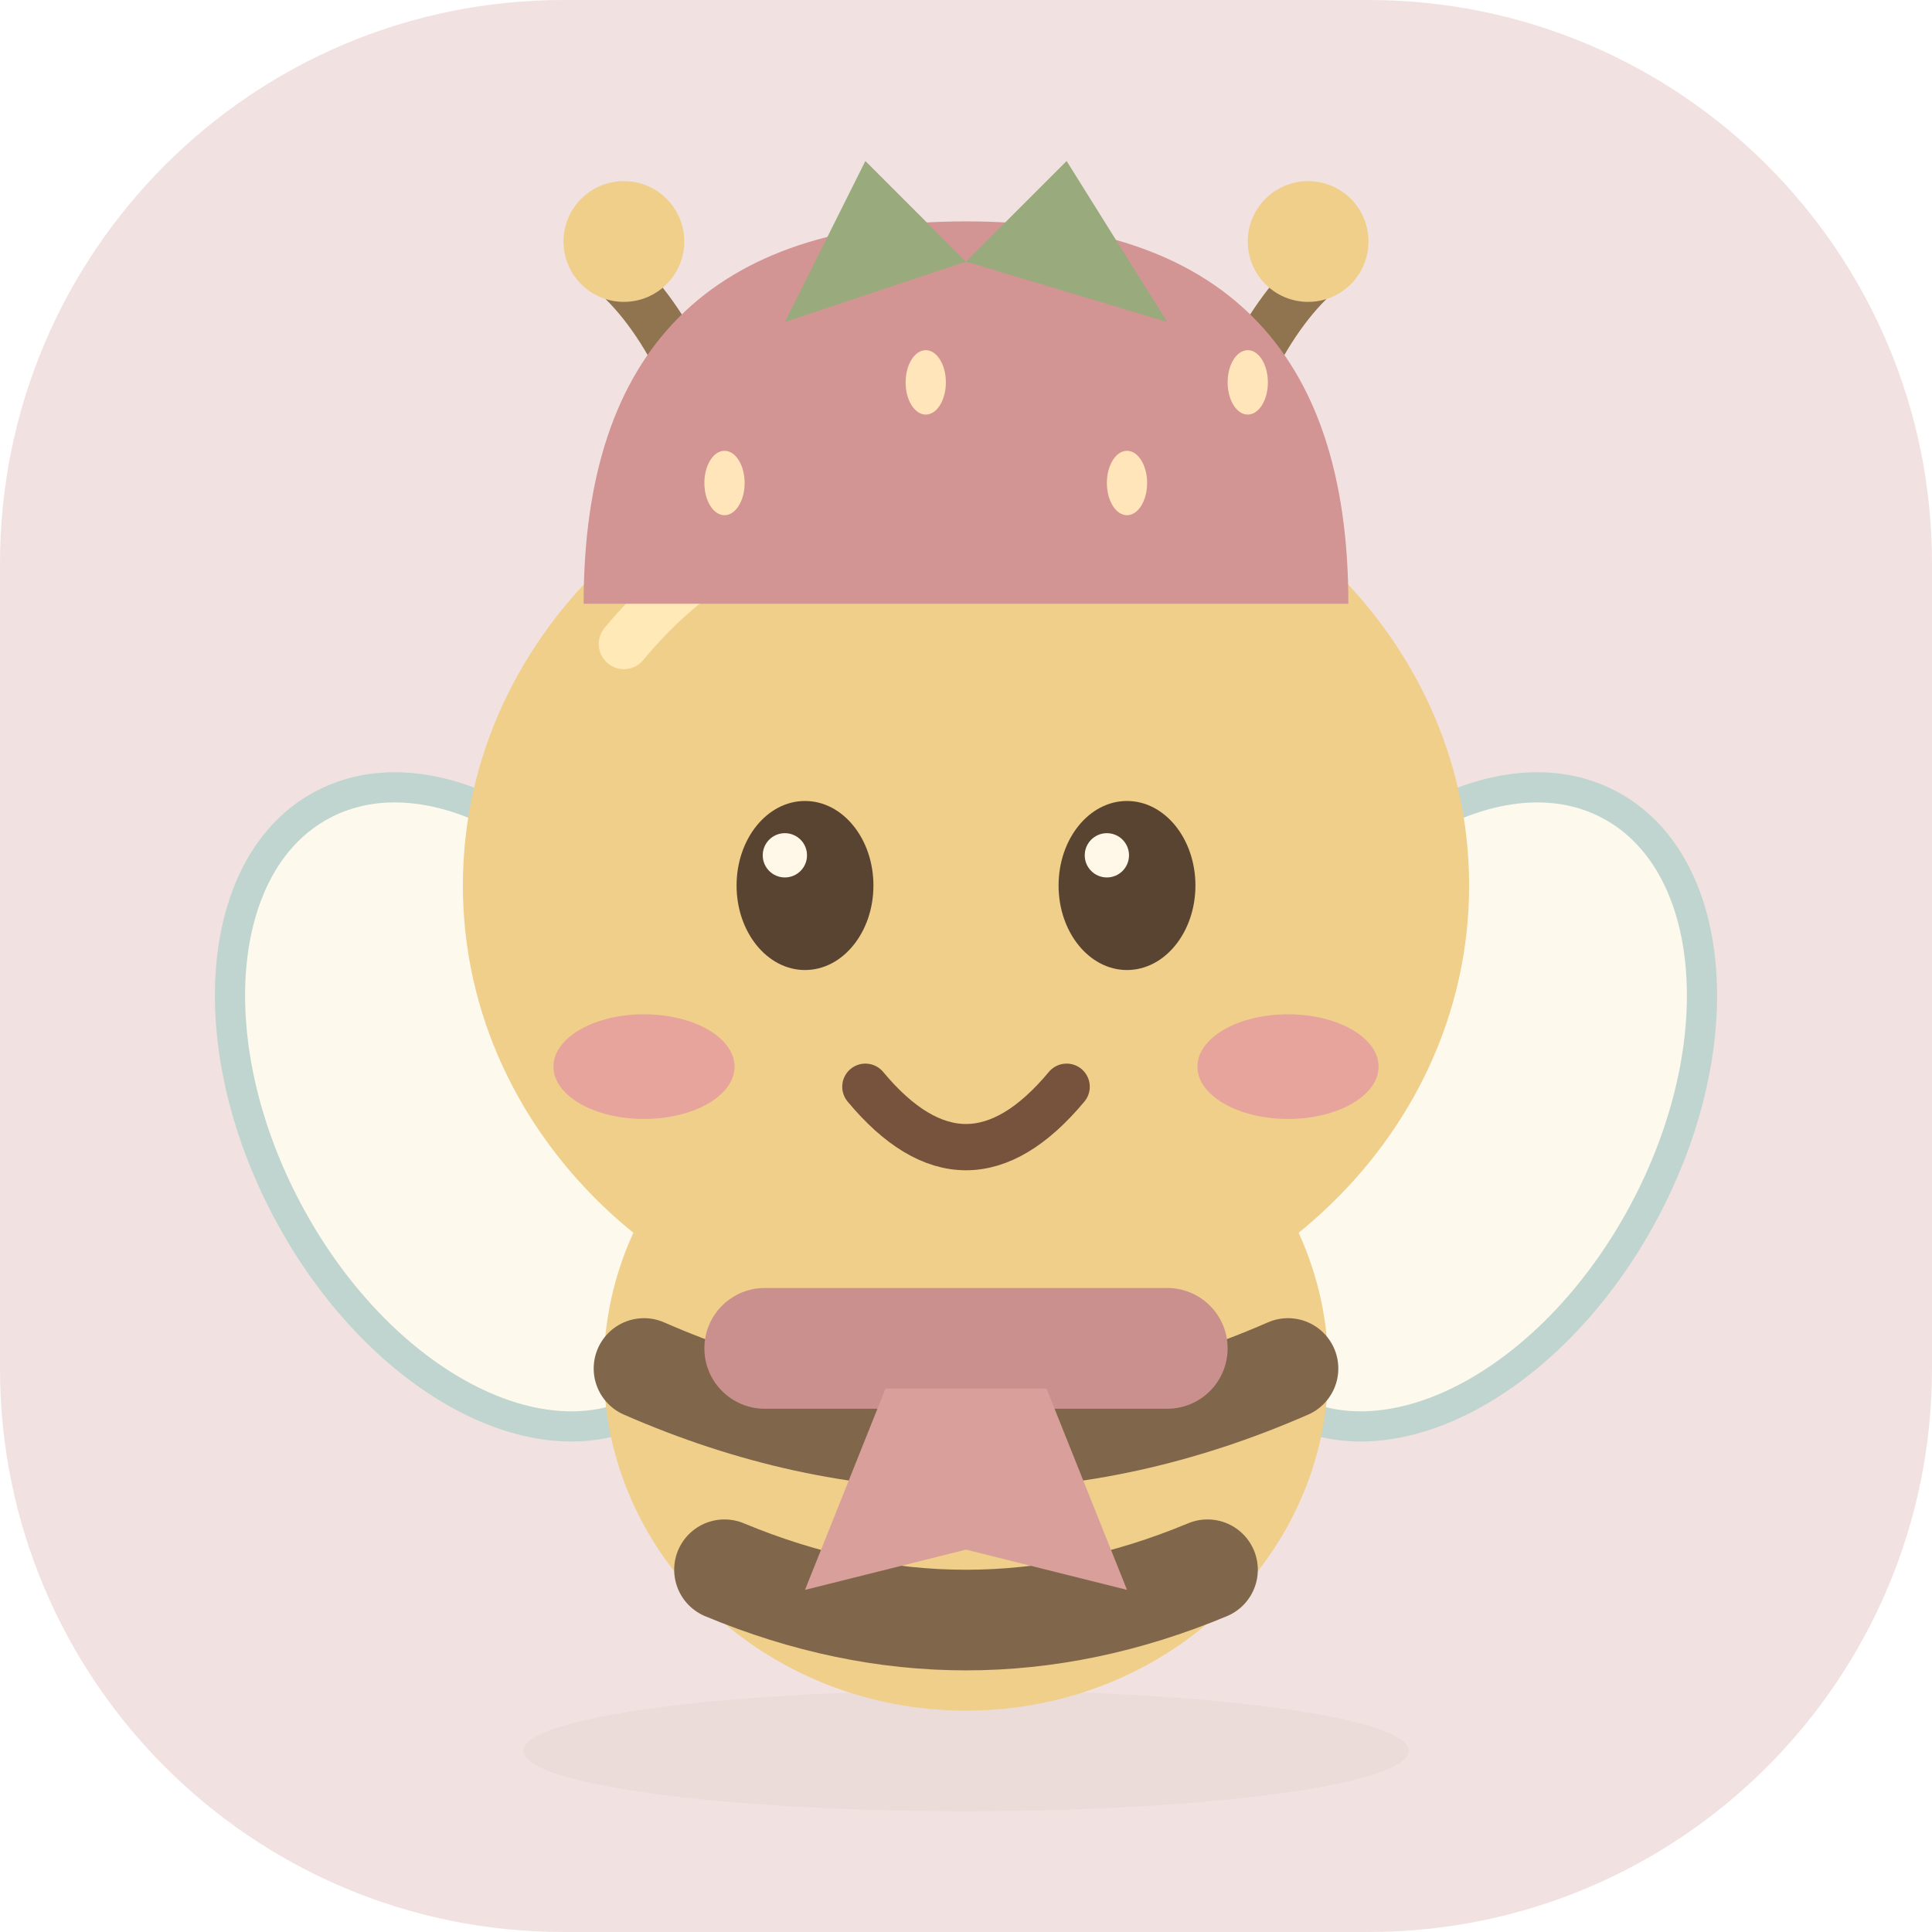
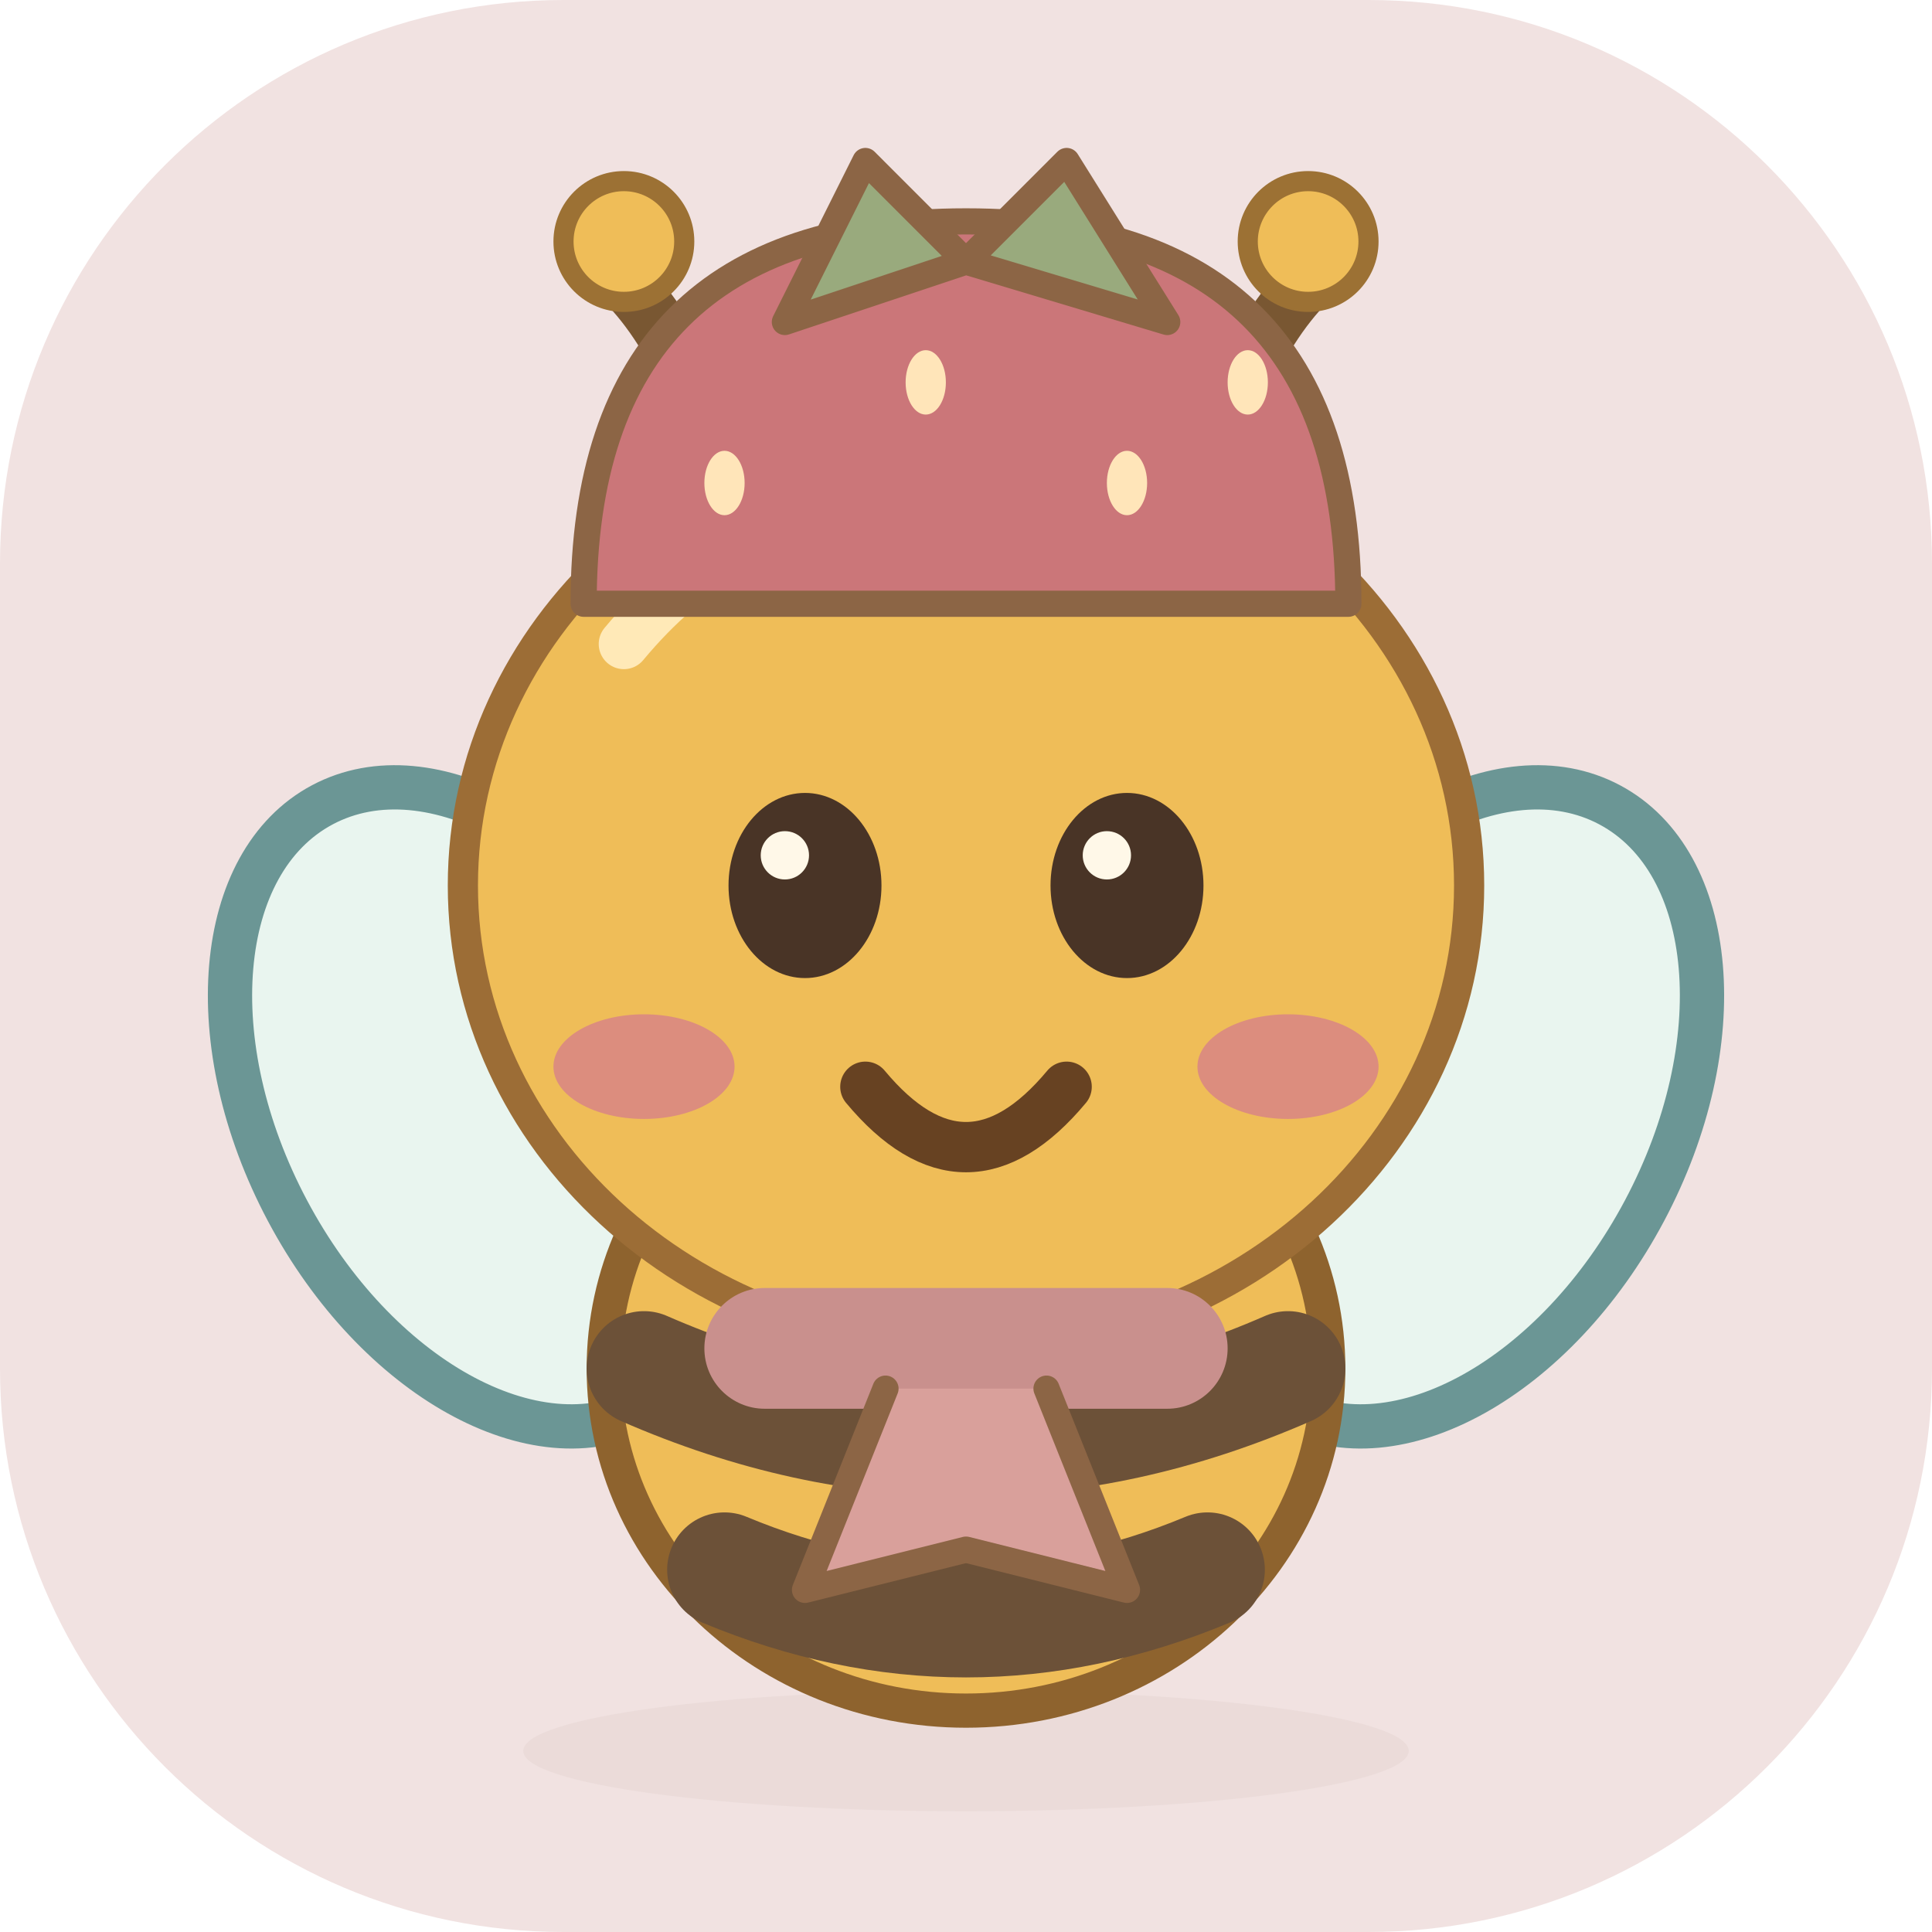
<svg xmlns="http://www.w3.org/2000/svg" viewBox="0 0 96 96">
  <rect x="0" y="0" width="96" height="96" rx="28" fill="#f1e2e1" />
-   <ellipse cx="48" cy="87" rx="22" ry="3" fill="#6b58420c" />
-   <ellipse cx="24" cy="55" rx="11" ry="17" transform="rotate(-28 24 55)" fill="#fdf9ed" stroke="#c0d5cf" stroke-width="1.5" />
-   <ellipse cx="72" cy="55" rx="11" ry="17" transform="rotate(28 72 55)" fill="#fdf9ed" stroke="#c0d5cf" stroke-width="1.5" />
-   <ellipse cx="48" cy="68" rx="18" ry="17" fill="#efcf8a" />
-   <path d="M32 68q16 7 32 0m-28 10q12 5 24 0" fill="none" stroke="#80664a" stroke-width="5" stroke-linecap="round" stroke-linejoin="round" />
-   <path d="M37 28q-2-10-6-14m28 14q2-10 6-14" fill="none" stroke="#8f744f" stroke-width="2.5" stroke-linecap="round" stroke-linejoin="round" />
-   <ellipse cx="31" cy="12" rx="3" ry="3" fill="#efcf8a" />
-   <ellipse cx="65" cy="12" rx="3" ry="3" fill="#efcf8a" />
-   <ellipse cx="48" cy="44" rx="25" ry="23" fill="#efcf8a" />
+   <ellipse cx="48" cy="87" rx="22" ry="3" fill="#6b58420c" stroke="none" stroke-width="1.7" />
+   <ellipse cx="24" cy="55" rx="11" ry="17" transform="rotate(-28 24 55)" fill="#e9f5ef" stroke="#6b9695" stroke-width="2.2" />
+   <ellipse cx="72" cy="55" rx="11" ry="17" transform="rotate(28 72 55)" fill="#e9f5ef" stroke="#6b9695" stroke-width="2.2" />
+   <ellipse cx="48" cy="68" rx="18" ry="17" fill="#efbd58" stroke="#8e632e" stroke-width="1.7" />
+   <path d="M32 68q16 7 32 0m-28 10q12 5 24 0" fill="none" stroke="#6c5138" stroke-width="5.7" stroke-linecap="round" stroke-linejoin="round" />
+   <path d="M37 28q-2-10-6-14m28 14q2-10 6-14" fill="none" stroke="#795732" stroke-width="2.8" stroke-linecap="round" stroke-linejoin="round" />
+   <ellipse cx="31" cy="12" rx="3" ry="3" fill="#efbd58" stroke="#9c7134" stroke-width="1" />
+   <ellipse cx="65" cy="12" rx="3" ry="3" fill="#efbd58" stroke="#9c7134" stroke-width="1" />
+   <ellipse cx="48" cy="44" rx="25" ry="23" fill="#efbd58" stroke="#9c6d36" stroke-width="1.5" />
  <path d="M31 32q5-6 11-6" fill="none" stroke="#ffe9b7" stroke-width="2.5" stroke-linecap="round" stroke-linejoin="round" />
-   <ellipse cx="40" cy="44" rx="3.4" ry="4.2" fill="#594331" />
-   <ellipse cx="39" cy="42.5" rx="1.1" ry="1.1" fill="#fff8e8" />
-   <ellipse cx="56" cy="44" rx="3.4" ry="4.2" fill="#594331" />
-   <ellipse cx="55" cy="42.5" rx="1.1" ry="1.1" fill="#fff8e8" />
-   <ellipse cx="32" cy="53" rx="4.5" ry="2.6" fill="#e7a49c" />
-   <ellipse cx="64" cy="53" rx="4.5" ry="2.6" fill="#e7a49c" />
-   <path d="M43 54q5 6 10 0" fill="none" stroke="#77523c" stroke-width="2.3" stroke-linecap="round" stroke-linejoin="round" />
-   <path d="M29 30q0-19 19-19t19 19Z" fill="#d39594" stroke="none" stroke-width="2" stroke-linecap="round" stroke-linejoin="round" />
-   <path d="m39 16 4-8 5 5 5-5 5 8-10-3Z" fill="#99aa7d" stroke="none" stroke-width="2" stroke-linecap="round" stroke-linejoin="round" />
-   <ellipse cx="36" cy="24" rx="1" ry="1.6" fill="#ffe5b9" />
-   <ellipse cx="46" cy="19" rx="1" ry="1.6" fill="#ffe5b9" />
-   <ellipse cx="56" cy="24" rx="1" ry="1.6" fill="#ffe5b9" />
-   <ellipse cx="62" cy="19" rx="1" ry="1.6" fill="#ffe5b9" />
+   <ellipse cx="40" cy="44" rx="3.8" ry="4.6" fill="#493426" stroke="none" stroke-width="1.7" />
+   <ellipse cx="39" cy="42.5" rx="1.2" ry="1.2" fill="#fff8e8" stroke="none" stroke-width="1.7" />
+   <ellipse cx="56" cy="44" rx="3.8" ry="4.6" fill="#493426" stroke="none" stroke-width="1.7" />
+   <ellipse cx="55" cy="42.5" rx="1.2" ry="1.2" fill="#fff8e8" stroke="none" stroke-width="1.7" />
+   <ellipse cx="32" cy="53" rx="4.5" ry="2.6" fill="#dc8d7e" stroke="none" stroke-width="1.7" />
+   <ellipse cx="64" cy="53" rx="4.5" ry="2.6" fill="#dc8d7e" stroke="none" stroke-width="1.7" />
+   <path d="M43 54q5 6 10 0" fill="none" stroke="#674222" stroke-width="2.5" stroke-linecap="round" stroke-linejoin="round" />
+   <path d="M29 30q0-19 19-19t19 19Z" fill="#cb7679" stroke="#8c6545" stroke-width="1.3" stroke-linecap="round" stroke-linejoin="round" />
+   <path d="m39 16 4-8 5 5 5-5 5 8-10-3Z" fill="#99aa7d" stroke="#8c6545" stroke-width="1.3" stroke-linecap="round" stroke-linejoin="round" />
+   <ellipse cx="36" cy="24" rx="1" ry="1.6" fill="#ffe5b9" stroke="none" stroke-width="1.7" />
+   <ellipse cx="46" cy="19" rx="1" ry="1.6" fill="#ffe5b9" stroke="none" stroke-width="1.7" />
+   <ellipse cx="56" cy="24" rx="1" ry="1.6" fill="#ffe5b9" stroke="none" stroke-width="1.7" />
+   <ellipse cx="62" cy="19" rx="1" ry="1.6" fill="#ffe5b9" stroke="none" stroke-width="1.7" />
  <rect x="35" y="64" width="26" height="6" rx="3" fill="#c9908d" />
-   <path d="m44 69-4 10 8-2 8 2-4-10" fill="#d9a09b" stroke="none" stroke-width="2" stroke-linecap="round" stroke-linejoin="round" />
+   <path d="m44 69-4 10 8-2 8 2-4-10" fill="#d9a09b" stroke="#8c6545" stroke-width="1.3" stroke-linecap="round" stroke-linejoin="round" />
</svg>
